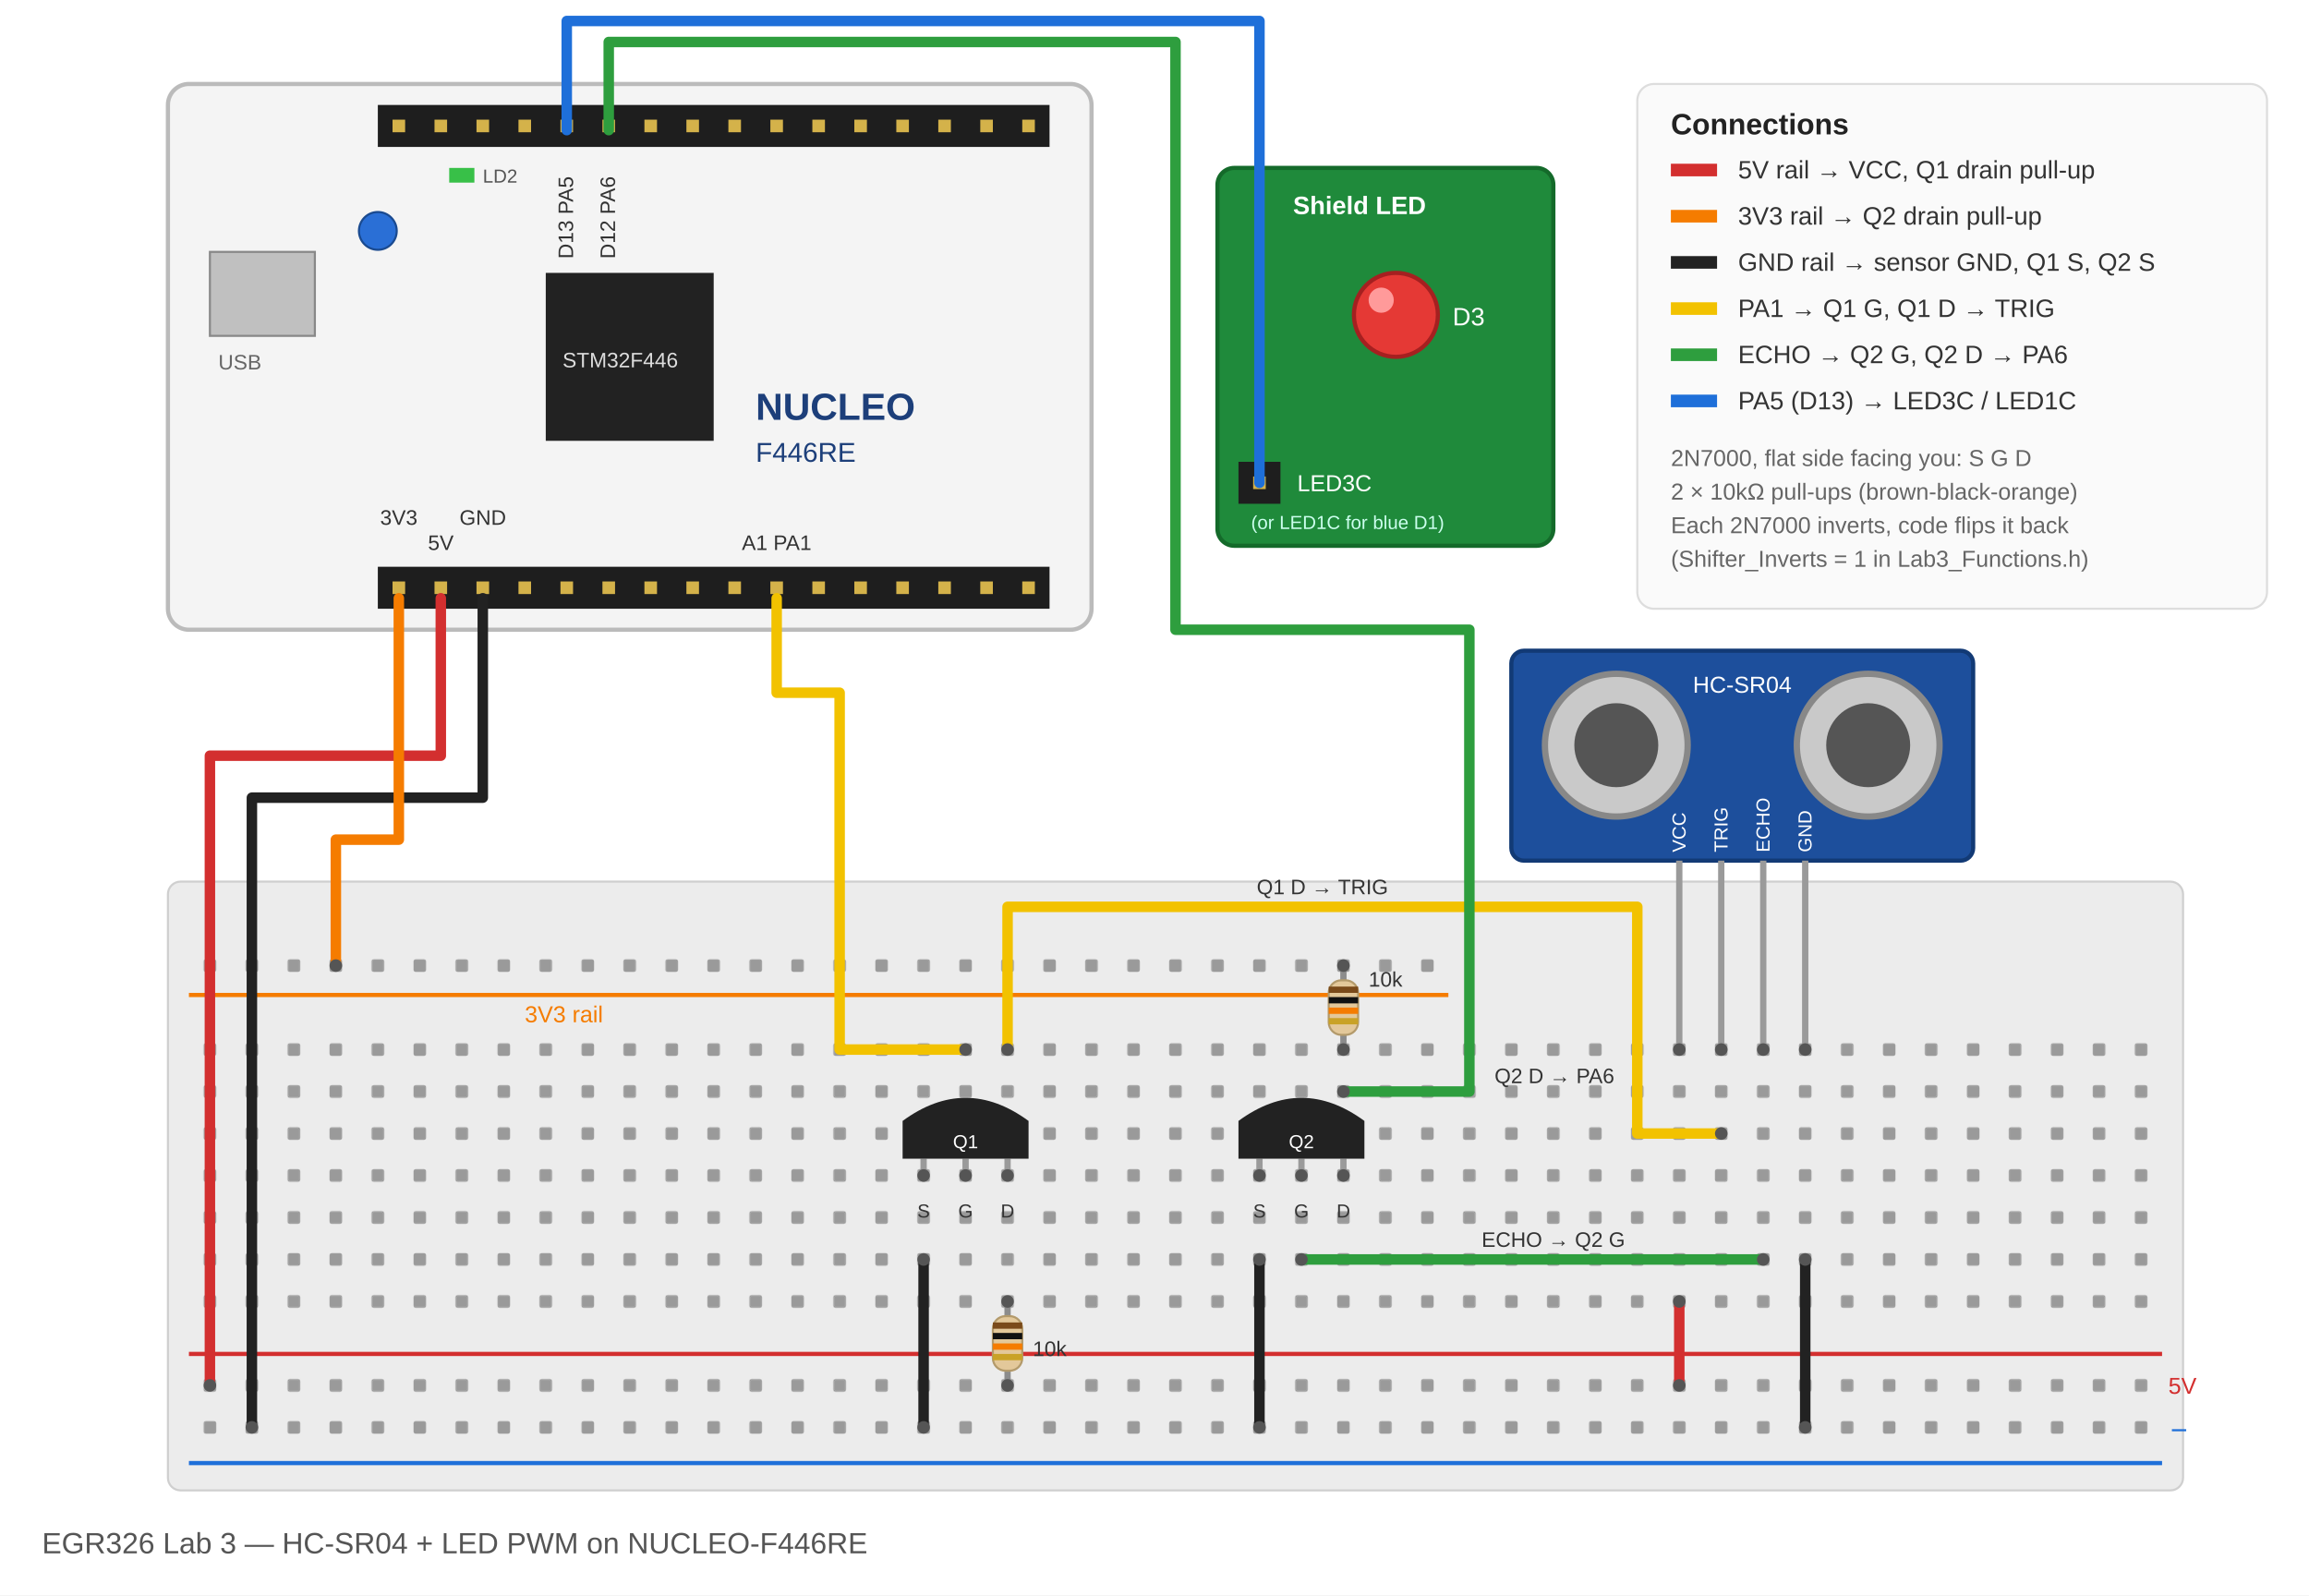
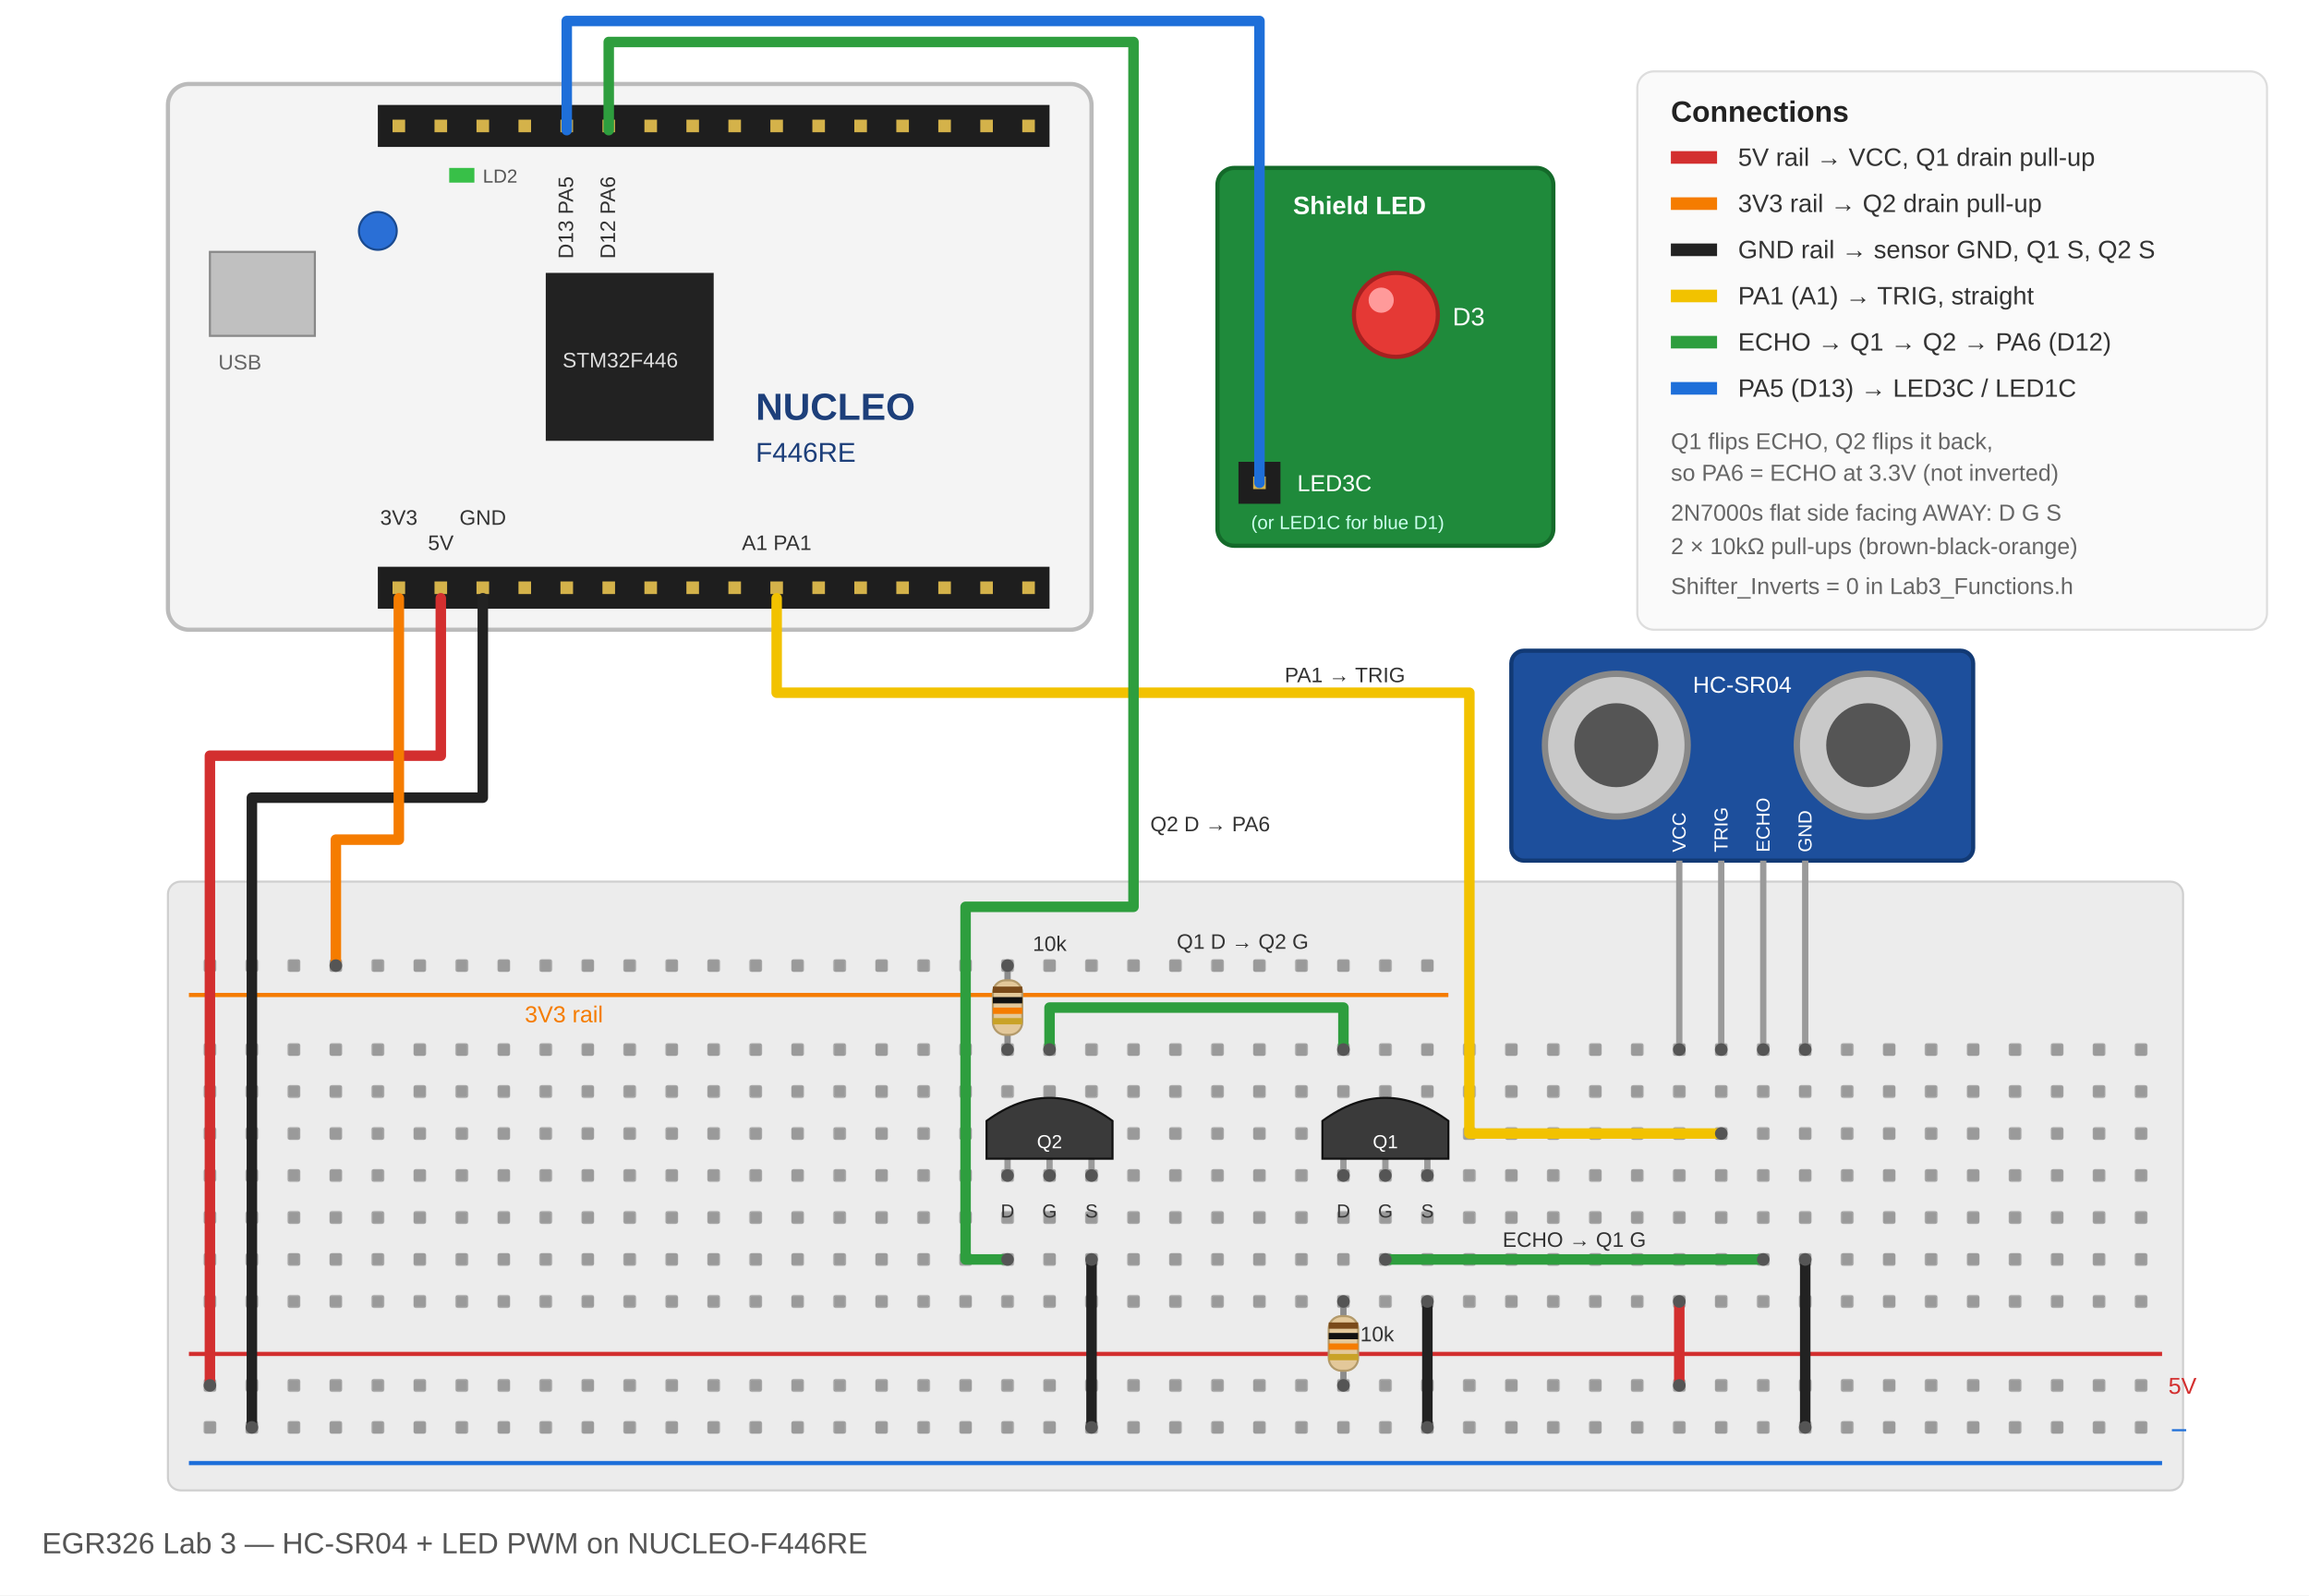
<svg xmlns="http://www.w3.org/2000/svg" viewBox="0 0 1100 760" width="1100" height="760" font-family="Arial, Helvetica, sans-serif">
  <defs>
    <pattern id="hole" x="-10" y="-10" width="20" height="20" patternUnits="userSpaceOnUse">
      <rect x="7" y="7" width="6" height="6" rx="1" fill="#9a9a9a" />
    </pattern>
    <g id="res">
      <line x1="0" y1="0" x2="80" y2="0" stroke="#8c8c8c" stroke-width="3" />
      <rect x="22" y="-8" width="36" height="16" rx="7" fill="#e3c89a" stroke="#b39a6b" />
    </g>
  </defs>
  <rect width="1100" height="760" fill="#ffffff" />
  <text x="20" y="740" font-size="14" fill="#555">EGR326 Lab 3 — HC-SR04 + LED PWM on NUCLEO-F446RE</text>
  <rect x="80" y="40" width="440" height="260" rx="10" fill="#f4f4f4" stroke="#bbb" stroke-width="2" />
  <rect x="100" y="120" width="50" height="40" fill="#c0c0c0" stroke="#888" />
  <text x="104" y="176" font-size="10" fill="#666">USB</text>
  <circle cx="180" cy="110" r="9" fill="#2a6fd6" stroke="#1a4a90" />
  <rect x="260" y="130" width="80" height="80" fill="#222" />
  <text x="268" y="175" font-size="10" fill="#ddd">STM32F446</text>
  <text x="360" y="200" font-size="18" font-weight="bold" fill="#1d3f7a">NUCLEO</text>
  <text x="360" y="220" font-size="13" fill="#1d3f7a">F446RE</text>
  <rect x="214" y="80" width="12" height="7" fill="#38c048" />
  <text x="230" y="87" font-size="9" fill="#555">LD2</text>
  <rect x="180" y="50" width="320" height="20" fill="#1e1e1e" />
  <rect x="180" y="270" width="320" height="20" fill="#1e1e1e" />
  <g fill="#d4b24a">
    <rect x="187" y="57" width="6" height="6" />
    <rect x="207" y="57" width="6" height="6" />
    <rect x="227" y="57" width="6" height="6" />
    <rect x="247" y="57" width="6" height="6" />
    <rect x="267" y="57" width="6" height="6" />
    <rect x="287" y="57" width="6" height="6" />
    <rect x="307" y="57" width="6" height="6" />
    <rect x="327" y="57" width="6" height="6" />
    <rect x="347" y="57" width="6" height="6" />
    <rect x="367" y="57" width="6" height="6" />
    <rect x="387" y="57" width="6" height="6" />
    <rect x="407" y="57" width="6" height="6" />
    <rect x="427" y="57" width="6" height="6" />
    <rect x="447" y="57" width="6" height="6" />
    <rect x="467" y="57" width="6" height="6" />
    <rect x="487" y="57" width="6" height="6" />
    <rect x="187" y="277" width="6" height="6" />
    <rect x="207" y="277" width="6" height="6" />
    <rect x="227" y="277" width="6" height="6" />
    <rect x="247" y="277" width="6" height="6" />
    <rect x="267" y="277" width="6" height="6" />
    <rect x="287" y="277" width="6" height="6" />
    <rect x="307" y="277" width="6" height="6" />
    <rect x="327" y="277" width="6" height="6" />
    <rect x="347" y="277" width="6" height="6" />
    <rect x="367" y="277" width="6" height="6" />
    <rect x="387" y="277" width="6" height="6" />
    <rect x="407" y="277" width="6" height="6" />
    <rect x="427" y="277" width="6" height="6" />
    <rect x="447" y="277" width="6" height="6" />
    <rect x="467" y="277" width="6" height="6" />
    <rect x="487" y="277" width="6" height="6" />
  </g>
  <g font-size="10" fill="#333" text-anchor="middle">
    <text x="270" y="84" transform="rotate(-90 270 84)" dy="3" text-anchor="end">D13 PA5</text>
    <text x="290" y="84" transform="rotate(-90 290 84)" dy="3" text-anchor="end">D12 PA6</text>
    <text x="210" y="262">5V</text>
    <text x="230" y="250">GND</text>
    <text x="370" y="262">A1 PA1</text>
    <text x="190" y="250">3V3</text>
  </g>
  <rect x="580" y="80" width="160" height="180" rx="8" fill="#1f8a3b" stroke="#146a2a" stroke-width="2" />
  <text x="616" y="102" font-size="12" fill="#fff" font-weight="bold">Shield LED</text>
  <circle cx="665" cy="150" r="20" fill="#e53935" stroke="#a52020" stroke-width="2" />
  <circle cx="658" cy="143" r="6" fill="#ff9a9a" />
  <text x="692" y="155" font-size="12" fill="#fff">D3</text>
  <rect x="590" y="220" width="20" height="20" fill="#1e1e1e" />
  <rect x="597" y="227" width="6" height="6" fill="#d4b24a" />
  <text x="618" y="234" font-size="11" fill="#fff">LED3C</text>
  <text x="596" y="252" font-size="9" fill="#cfe">(or LED1C for blue D1)</text>
-   <rect x="780" y="40" width="300" height="250" rx="8" fill="#fafafa" stroke="#ddd" />
-   <text x="796" y="64" font-size="14" font-weight="bold" fill="#222">Connections</text>
+   <rect x="780" y="34" width="300" height="266" rx="8" fill="#fafafa" stroke="#ddd" />
+   <text x="796" y="58" font-size="14" font-weight="bold" fill="#222">Connections</text>
  <g font-size="12" fill="#333">
-     <rect x="796" y="78" width="22" height="6" fill="#d32f2f" />
-     <text x="828" y="85">5V rail → VCC, Q1 drain pull-up</text>
-     <rect x="796" y="100" width="22" height="6" fill="#f57c00" />
-     <text x="828" y="107">3V3 rail → Q2 drain pull-up</text>
-     <rect x="796" y="122" width="22" height="6" fill="#222" />
-     <text x="828" y="129">GND rail → sensor GND, Q1 S, Q2 S</text>
-     <rect x="796" y="144" width="22" height="6" fill="#f2c200" />
-     <text x="828" y="151">PA1 → Q1 G,  Q1 D → TRIG</text>
-     <rect x="796" y="166" width="22" height="6" fill="#2e9e3e" />
-     <text x="828" y="173">ECHO → Q2 G,  Q2 D → PA6</text>
-     <rect x="796" y="188" width="22" height="6" fill="#1e6fd9" />
-     <text x="828" y="195">PA5 (D13) → LED3C / LED1C</text>
-     <text x="796" y="222" fill="#666" font-size="11">2N7000, flat side facing you: S  G  D</text>
-     <text x="796" y="238" fill="#666" font-size="11">2 × 10kΩ pull-ups (brown-black-orange)</text>
-     <text x="796" y="254" fill="#666" font-size="11">Each 2N7000 inverts, code flips it back</text>
-     <text x="796" y="270" fill="#666" font-size="11">(Shifter_Inverts = 1 in Lab3_Functions.h)</text>
+     <rect x="796" y="72" width="22" height="6" fill="#d32f2f" />
+     <text x="828" y="79">5V rail → VCC, Q1 drain pull-up</text>
+     <rect x="796" y="94" width="22" height="6" fill="#f57c00" />
+     <text x="828" y="101">3V3 rail → Q2 drain pull-up</text>
+     <rect x="796" y="116" width="22" height="6" fill="#222" />
+     <text x="828" y="123">GND rail → sensor GND, Q1 S, Q2 S</text>
+     <rect x="796" y="138" width="22" height="6" fill="#f2c200" />
+     <text x="828" y="145">PA1 (A1) → TRIG, straight</text>
+     <rect x="796" y="160" width="22" height="6" fill="#2e9e3e" />
+     <text x="828" y="167">ECHO → Q1 → Q2 → PA6 (D12)</text>
+     <rect x="796" y="182" width="22" height="6" fill="#1e6fd9" />
+     <text x="828" y="189">PA5 (D13) → LED3C / LED1C</text>
+     <text x="796" y="214" fill="#666" font-size="11">Q1 flips ECHO, Q2 flips it back,</text>
+     <text x="796" y="229" fill="#666" font-size="11">so PA6 = ECHO at 3.3V (not inverted)</text>
+     <text x="796" y="248" fill="#666" font-size="11">2N7000s flat side facing AWAY: D G S</text>
+     <text x="796" y="264" fill="#666" font-size="11">2 × 10kΩ pull-ups (brown-black-orange)</text>
+     <text x="796" y="283" fill="#666" font-size="11">Shifter_Inverts = 0 in Lab3_Functions.h</text>
  </g>
  <rect x="80" y="420" width="960" height="290" rx="6" fill="#ececec" stroke="#cfcfcf" />
  <rect x="90" y="450" width="600" height="20" fill="url(#hole)" />
  <line x1="90" y1="474" x2="690" y2="474" stroke="#f57c00" stroke-width="2" />
  <text x="250" y="487" font-size="11" fill="#f57c00">3V3 rail</text>
  <rect x="90" y="490" width="940" height="140" fill="url(#hole)" />
  <line x1="90" y1="645" x2="1030" y2="645" stroke="#d32f2f" stroke-width="2" />
  <rect x="90" y="650" width="940" height="20" fill="url(#hole)" />
  <rect x="90" y="670" width="940" height="20" fill="url(#hole)" />
  <line x1="90" y1="697" x2="1030" y2="697" stroke="#1e6fd9" stroke-width="2" />
  <text x="1033" y="664" font-size="11" fill="#d32f2f">5V</text>
-   <text x="712" y="516" font-size="10" fill="#333">Q2 D → PA6</text>
  <text x="1034" y="686" font-size="14" fill="#1e6fd9">−</text>
  <rect x="720" y="310" width="220" height="100" rx="6" fill="#1d4f9c" stroke="#123a75" stroke-width="2" />
  <circle cx="770" cy="355" r="34" fill="#c9c9c9" stroke="#888" stroke-width="3" />
  <circle cx="770" cy="355" r="20" fill="#555" />
  <circle cx="890" cy="355" r="34" fill="#c9c9c9" stroke="#888" stroke-width="3" />
  <circle cx="890" cy="355" r="20" fill="#555" />
  <text x="830" y="330" font-size="11" fill="#fff" text-anchor="middle">HC-SR04</text>
  <g font-size="9" fill="#fff" text-anchor="start">
    <text transform="translate(803,406) rotate(-90)">VCC</text>
    <text transform="translate(823,406) rotate(-90)">TRIG</text>
    <text transform="translate(843,406) rotate(-90)">ECHO</text>
    <text transform="translate(863,406) rotate(-90)">GND</text>
  </g>
  <g stroke="#9a9a9a" stroke-width="3">
    <line x1="800" y1="410" x2="800" y2="500" />
    <line x1="820" y1="410" x2="820" y2="500" />
    <line x1="840" y1="410" x2="840" y2="500" />
    <line x1="860" y1="410" x2="860" y2="500" />
  </g>
-   <line x1="440" y1="552" x2="440" y2="560" stroke="#9a9a9a" stroke-width="3" />
-   <circle cx="440" cy="560" r="3" fill="#555" />
-   <line x1="460" y1="552" x2="460" y2="560" stroke="#9a9a9a" stroke-width="3" />
-   <circle cx="460" cy="560" r="3" fill="#555" />
  <line x1="480" y1="552" x2="480" y2="560" stroke="#9a9a9a" stroke-width="3" />
  <circle cx="480" cy="560" r="3" fill="#555" />
-   <path d="M430,552 L430,534 Q460,512 490,534 L490,552 Z" fill="#222" />
-   <text x="460" y="547" font-size="9" fill="#fff" text-anchor="middle">Q1</text>
+   <line x1="500" y1="552" x2="500" y2="560" stroke="#9a9a9a" stroke-width="3" />
+   <circle cx="500" cy="560" r="3" fill="#555" />
+   <line x1="520" y1="552" x2="520" y2="560" stroke="#9a9a9a" stroke-width="3" />
+   <circle cx="520" cy="560" r="3" fill="#555" />
+   <path d="M470,552 L470,534 Q500,512 530,534 L530,552 Z" fill="#3a3a3a" stroke="#111" />
+   <text x="500" y="547" font-size="9" fill="#fff" text-anchor="middle">Q2</text>
  <g font-size="9" fill="#333" text-anchor="middle">
-     <text x="440" y="580">S</text>
-     <text x="460" y="580">G</text>
    <text x="480" y="580">D</text>
-   </g>
-   <line x1="600" y1="552" x2="600" y2="560" stroke="#9a9a9a" stroke-width="3" />
-   <circle cx="600" cy="560" r="3" fill="#555" />
-   <line x1="620" y1="552" x2="620" y2="560" stroke="#9a9a9a" stroke-width="3" />
-   <circle cx="620" cy="560" r="3" fill="#555" />
+     <text x="500" y="580">G</text>
+     <text x="520" y="580">S</text>
+   </g>
  <line x1="640" y1="552" x2="640" y2="560" stroke="#9a9a9a" stroke-width="3" />
  <circle cx="640" cy="560" r="3" fill="#555" />
-   <path d="M590,552 L590,534 Q620,512 650,534 L650,552 Z" fill="#222" />
-   <text x="620" y="547" font-size="9" fill="#fff" text-anchor="middle">Q2</text>
+   <line x1="660" y1="552" x2="660" y2="560" stroke="#9a9a9a" stroke-width="3" />
+   <circle cx="660" cy="560" r="3" fill="#555" />
+   <line x1="680" y1="552" x2="680" y2="560" stroke="#9a9a9a" stroke-width="3" />
+   <circle cx="680" cy="560" r="3" fill="#555" />
+   <path d="M630,552 L630,534 Q660,512 690,534 L690,552 Z" fill="#3a3a3a" stroke="#111" />
+   <text x="660" y="547" font-size="9" fill="#fff" text-anchor="middle">Q1</text>
  <g font-size="9" fill="#333" text-anchor="middle">
-     <text x="600" y="580">S</text>
-     <text x="620" y="580">G</text>
    <text x="640" y="580">D</text>
-   </g>
-   <text x="630" y="426" font-size="10" fill="#333" text-anchor="middle">Q1 D → TRIG</text>
-   <text x="740" y="594" font-size="10" fill="#333" text-anchor="middle">ECHO → Q2 G</text>
+     <text x="660" y="580">G</text>
+     <text x="680" y="580">S</text>
+   </g>
  <g fill="none" stroke-width="5" stroke-linejoin="round" stroke-linecap="round">
    <polyline points="210,285 210,360 100,360 100,660" stroke="#d32f2f" />
    <polyline points="230,285 230,380 120,380 120,680" stroke="#222" />
    <polyline points="190,285 190,400 160,400 160,460" stroke="#f57c00" />
    <polyline points="800,620 800,660" stroke="#d32f2f" />
    <polyline points="860,600 860,680" stroke="#222" />
-     <polyline points="440,600 440,680" stroke="#222" />
-     <polyline points="600,600 600,680" stroke="#222" />
-     <polyline points="370,285 370,330 400,330 400,500 460,500" stroke="#f2c200" />
-     <polyline points="480,500 480,432 780,432 780,540 820,540" stroke="#f2c200" />
-     <polyline points="840,600 620,600" stroke="#2e9e3e" />
-     <polyline points="640,520 700,520 700,300 560,300 560,20 290,20 290,62" stroke="#2e9e3e" />
+     <polyline points="680,620 680,680" stroke="#222" />
+     <polyline points="520,600 520,680" stroke="#222" />
+     <polyline points="370,285 370,330 700,330 700,540 820,540" stroke="#f2c200" />
+     <polyline points="840,600 660,600" stroke="#2e9e3e" />
+     <polyline points="640,500 640,480 500,480 500,500" stroke="#2e9e3e" />
+     <polyline points="480,600 460,600 460,432 540,432 540,20 290,20 290,62" stroke="#2e9e3e" />
    <polyline points="270,62 270,10 600,10 600,230" stroke="#1e6fd9" />
  </g>
-   <line x1="480" y1="620" x2="480" y2="660" stroke="#8c8c8c" stroke-width="3" />
-   <rect x="473.0" y="627.0" width="14" height="26" rx="6" fill="#e3c89a" stroke="#b39a6b" />
-   <rect x="473.0" y="630.0" width="14" height="3" fill="#7a4a1a" />
-   <rect x="473.0" y="635.0" width="14" height="3" fill="#111" />
-   <rect x="473.0" y="640.0" width="14" height="3" fill="#f57c00" />
-   <rect x="473.0" y="645.0" width="14" height="3" fill="#c9a227" />
-   <circle cx="480" cy="620" r="3" fill="#555" />
-   <circle cx="480" cy="660" r="3" fill="#555" />
-   <line x1="640" y1="460" x2="640" y2="500" stroke="#8c8c8c" stroke-width="3" />
-   <rect x="633.0" y="467.0" width="14" height="26" rx="6" fill="#e3c89a" stroke="#b39a6b" />
-   <rect x="633.0" y="470.0" width="14" height="3" fill="#7a4a1a" />
-   <rect x="633.0" y="475.0" width="14" height="3" fill="#111" />
-   <rect x="633.0" y="480.0" width="14" height="3" fill="#f57c00" />
-   <rect x="633.0" y="485.0" width="14" height="3" fill="#c9a227" />
-   <circle cx="640" cy="460" r="3" fill="#555" />
-   <circle cx="640" cy="500" r="3" fill="#555" />
+   <line x1="640" y1="620" x2="640" y2="660" stroke="#8c8c8c" stroke-width="3" />
+   <rect x="633.0" y="627.0" width="14" height="26" rx="6" fill="#e3c89a" stroke="#b39a6b" />
+   <rect x="633.0" y="630.0" width="14" height="3" fill="#7a4a1a" />
+   <rect x="633.0" y="635.0" width="14" height="3" fill="#111" />
+   <rect x="633.0" y="640.0" width="14" height="3" fill="#f57c00" />
+   <rect x="633.0" y="645.0" width="14" height="3" fill="#c9a227" />
+   <circle cx="640" cy="620" r="3" fill="#555" />
+   <circle cx="640" cy="660" r="3" fill="#555" />
+   <line x1="480" y1="460" x2="480" y2="500" stroke="#8c8c8c" stroke-width="3" />
+   <rect x="473.0" y="467.0" width="14" height="26" rx="6" fill="#e3c89a" stroke="#b39a6b" />
+   <rect x="473.0" y="470.0" width="14" height="3" fill="#7a4a1a" />
+   <rect x="473.0" y="475.0" width="14" height="3" fill="#111" />
+   <rect x="473.0" y="480.0" width="14" height="3" fill="#f57c00" />
+   <rect x="473.0" y="485.0" width="14" height="3" fill="#c9a227" />
+   <circle cx="480" cy="460" r="3" fill="#555" />
+   <circle cx="480" cy="500" r="3" fill="#555" />
  <g font-size="10" fill="#333">
-     <text x="492" y="646">10k</text>
-     <text x="652" y="470">10k</text>
+     <text x="648" y="639">10k</text>
+     <text x="492" y="453">10k</text>
+   </g>
+   <g font-size="10" fill="#333">
+     <text x="750" y="594" text-anchor="middle">ECHO → Q1 G</text>
+     <text x="592" y="452" text-anchor="middle">Q1 D → Q2 G</text>
+     <text x="548" y="396">Q2 D → PA6</text>
+     <text x="612" y="325">PA1 → TRIG</text>
  </g>
  <g fill="#555">
    <circle cx="100" cy="660" r="3" />
    <circle cx="120" cy="680" r="3" />
    <circle cx="160" cy="460" r="3" />
    <circle cx="800" cy="620" r="3" />
    <circle cx="800" cy="660" r="3" />
    <circle cx="860" cy="600" r="3" />
    <circle cx="860" cy="680" r="3" />
-     <circle cx="460" cy="500" r="3" />
-     <circle cx="440" cy="600" r="3" />
-     <circle cx="440" cy="680" r="3" />
-     <circle cx="480" cy="500" r="3" />
+     <circle cx="680" cy="620" r="3" />
+     <circle cx="680" cy="680" r="3" />
+     <circle cx="520" cy="600" r="3" />
+     <circle cx="520" cy="680" r="3" />
    <circle cx="820" cy="540" r="3" />
-     <circle cx="600" cy="600" r="3" />
-     <circle cx="600" cy="680" r="3" />
    <circle cx="840" cy="600" r="3" />
-     <circle cx="620" cy="600" r="3" />
-     <circle cx="640" cy="520" r="3" />
+     <circle cx="660" cy="600" r="3" />
+     <circle cx="640" cy="500" r="3" />
+     <circle cx="500" cy="500" r="3" />
+     <circle cx="480" cy="600" r="3" />
    <circle cx="800" cy="500" r="3" />
    <circle cx="820" cy="500" r="3" />
    <circle cx="840" cy="500" r="3" />
    <circle cx="860" cy="500" r="3" />
  </g>
</svg>
